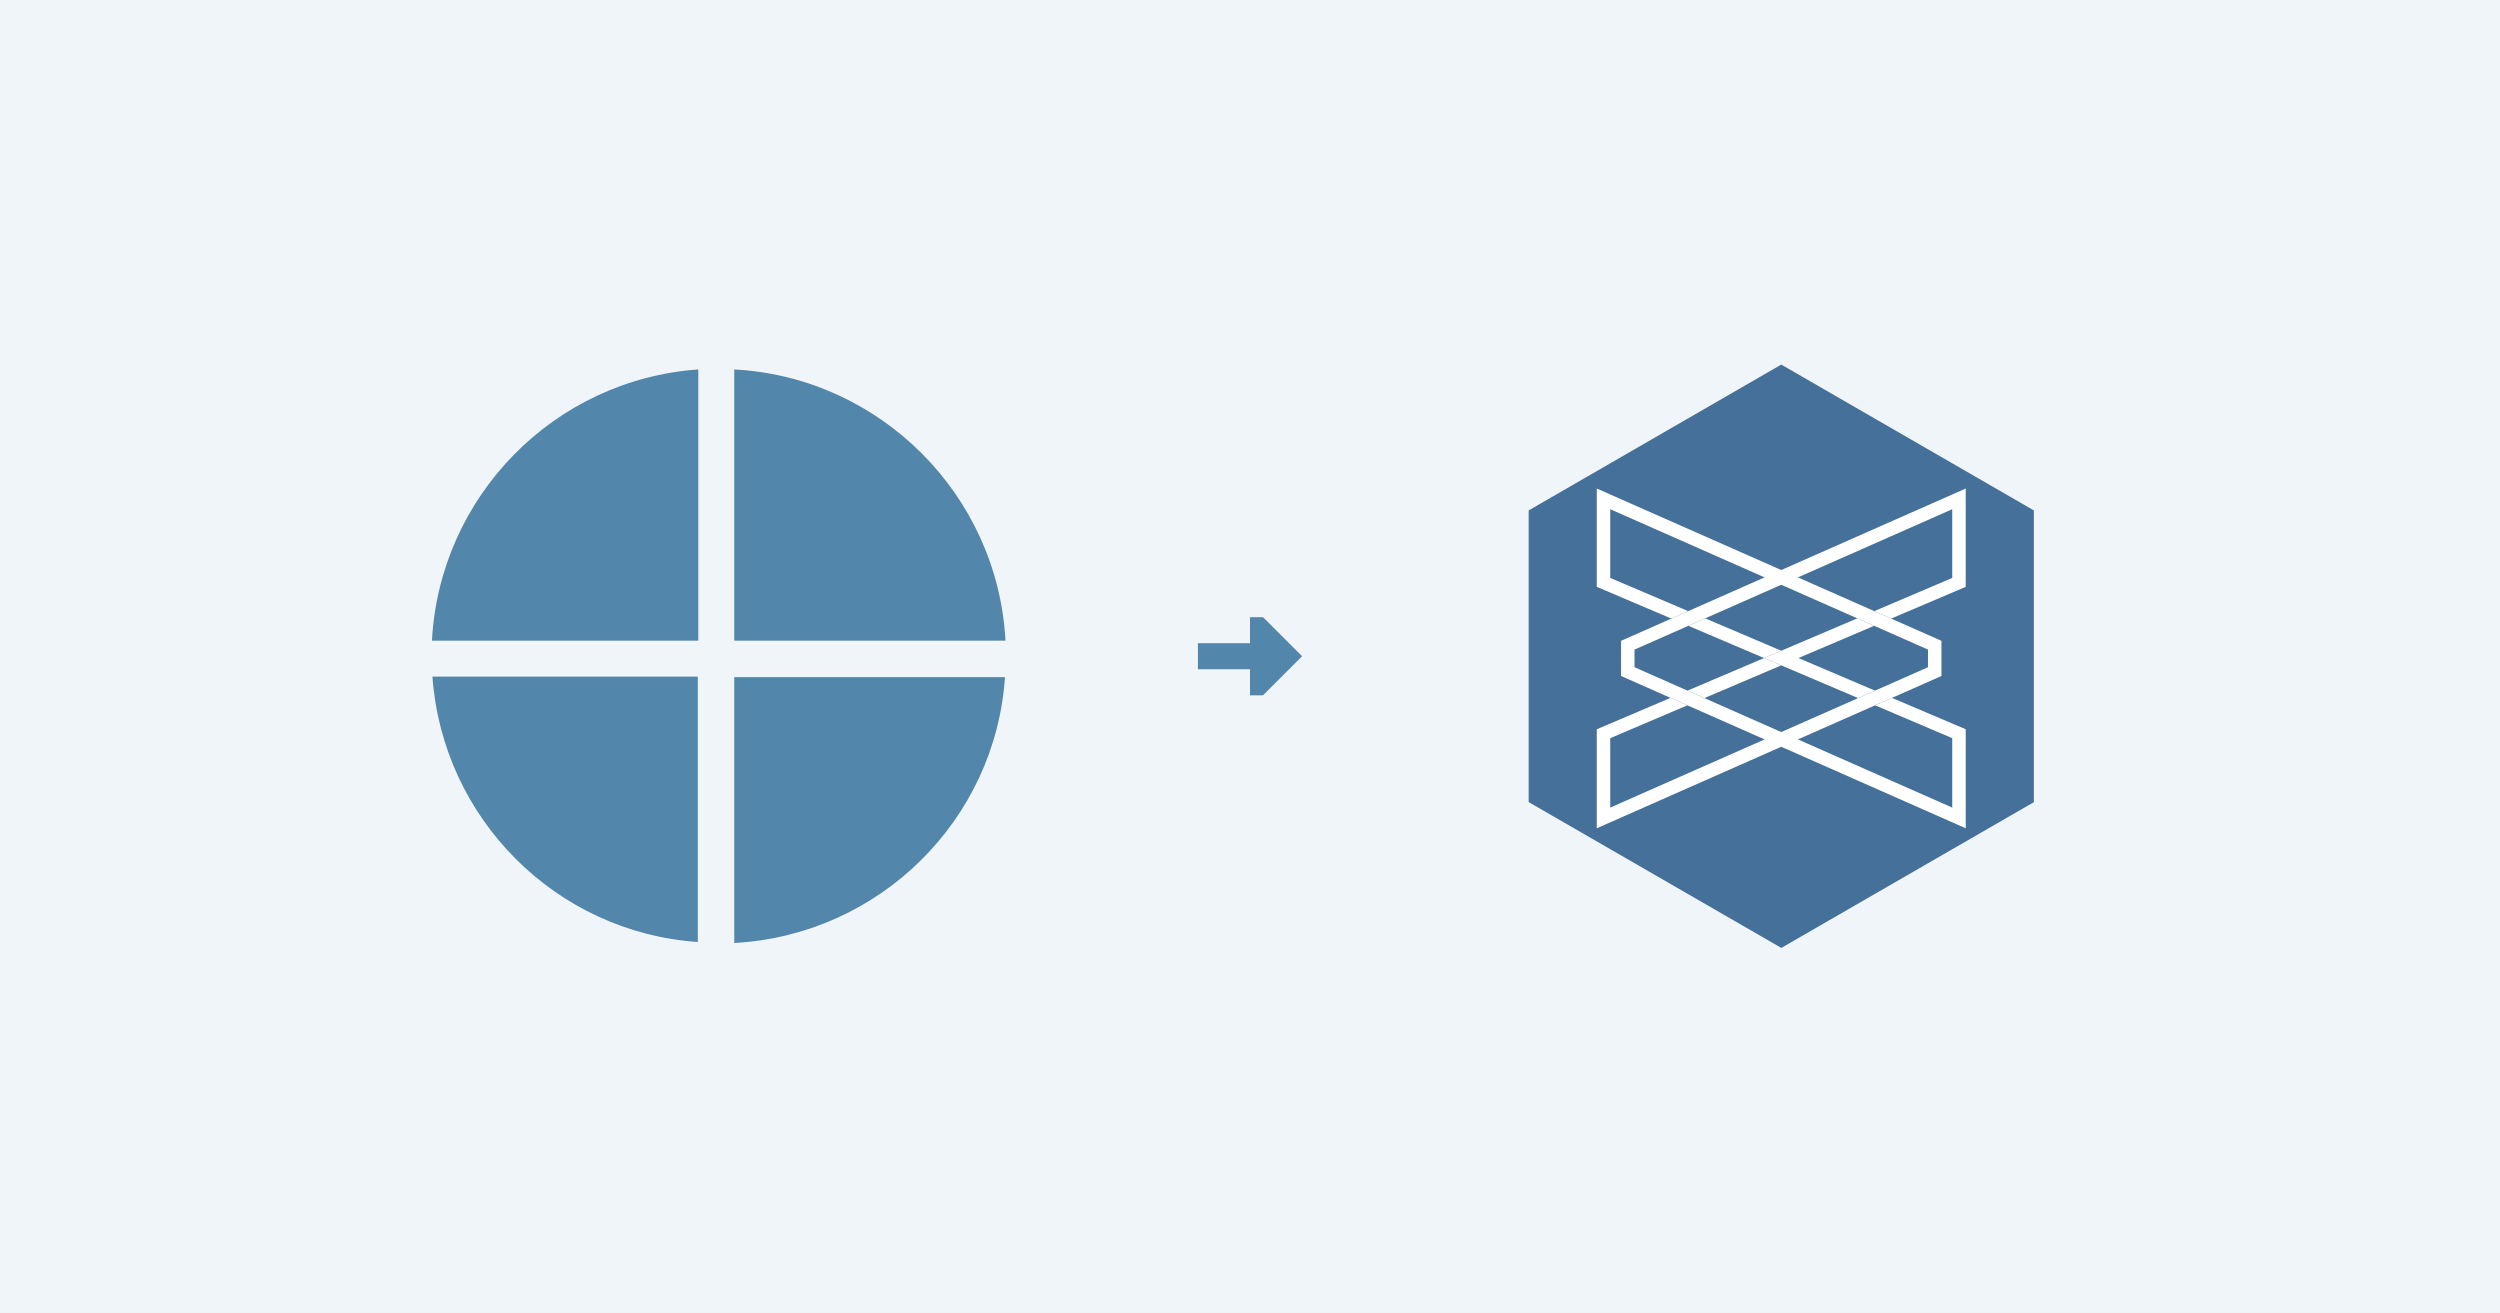
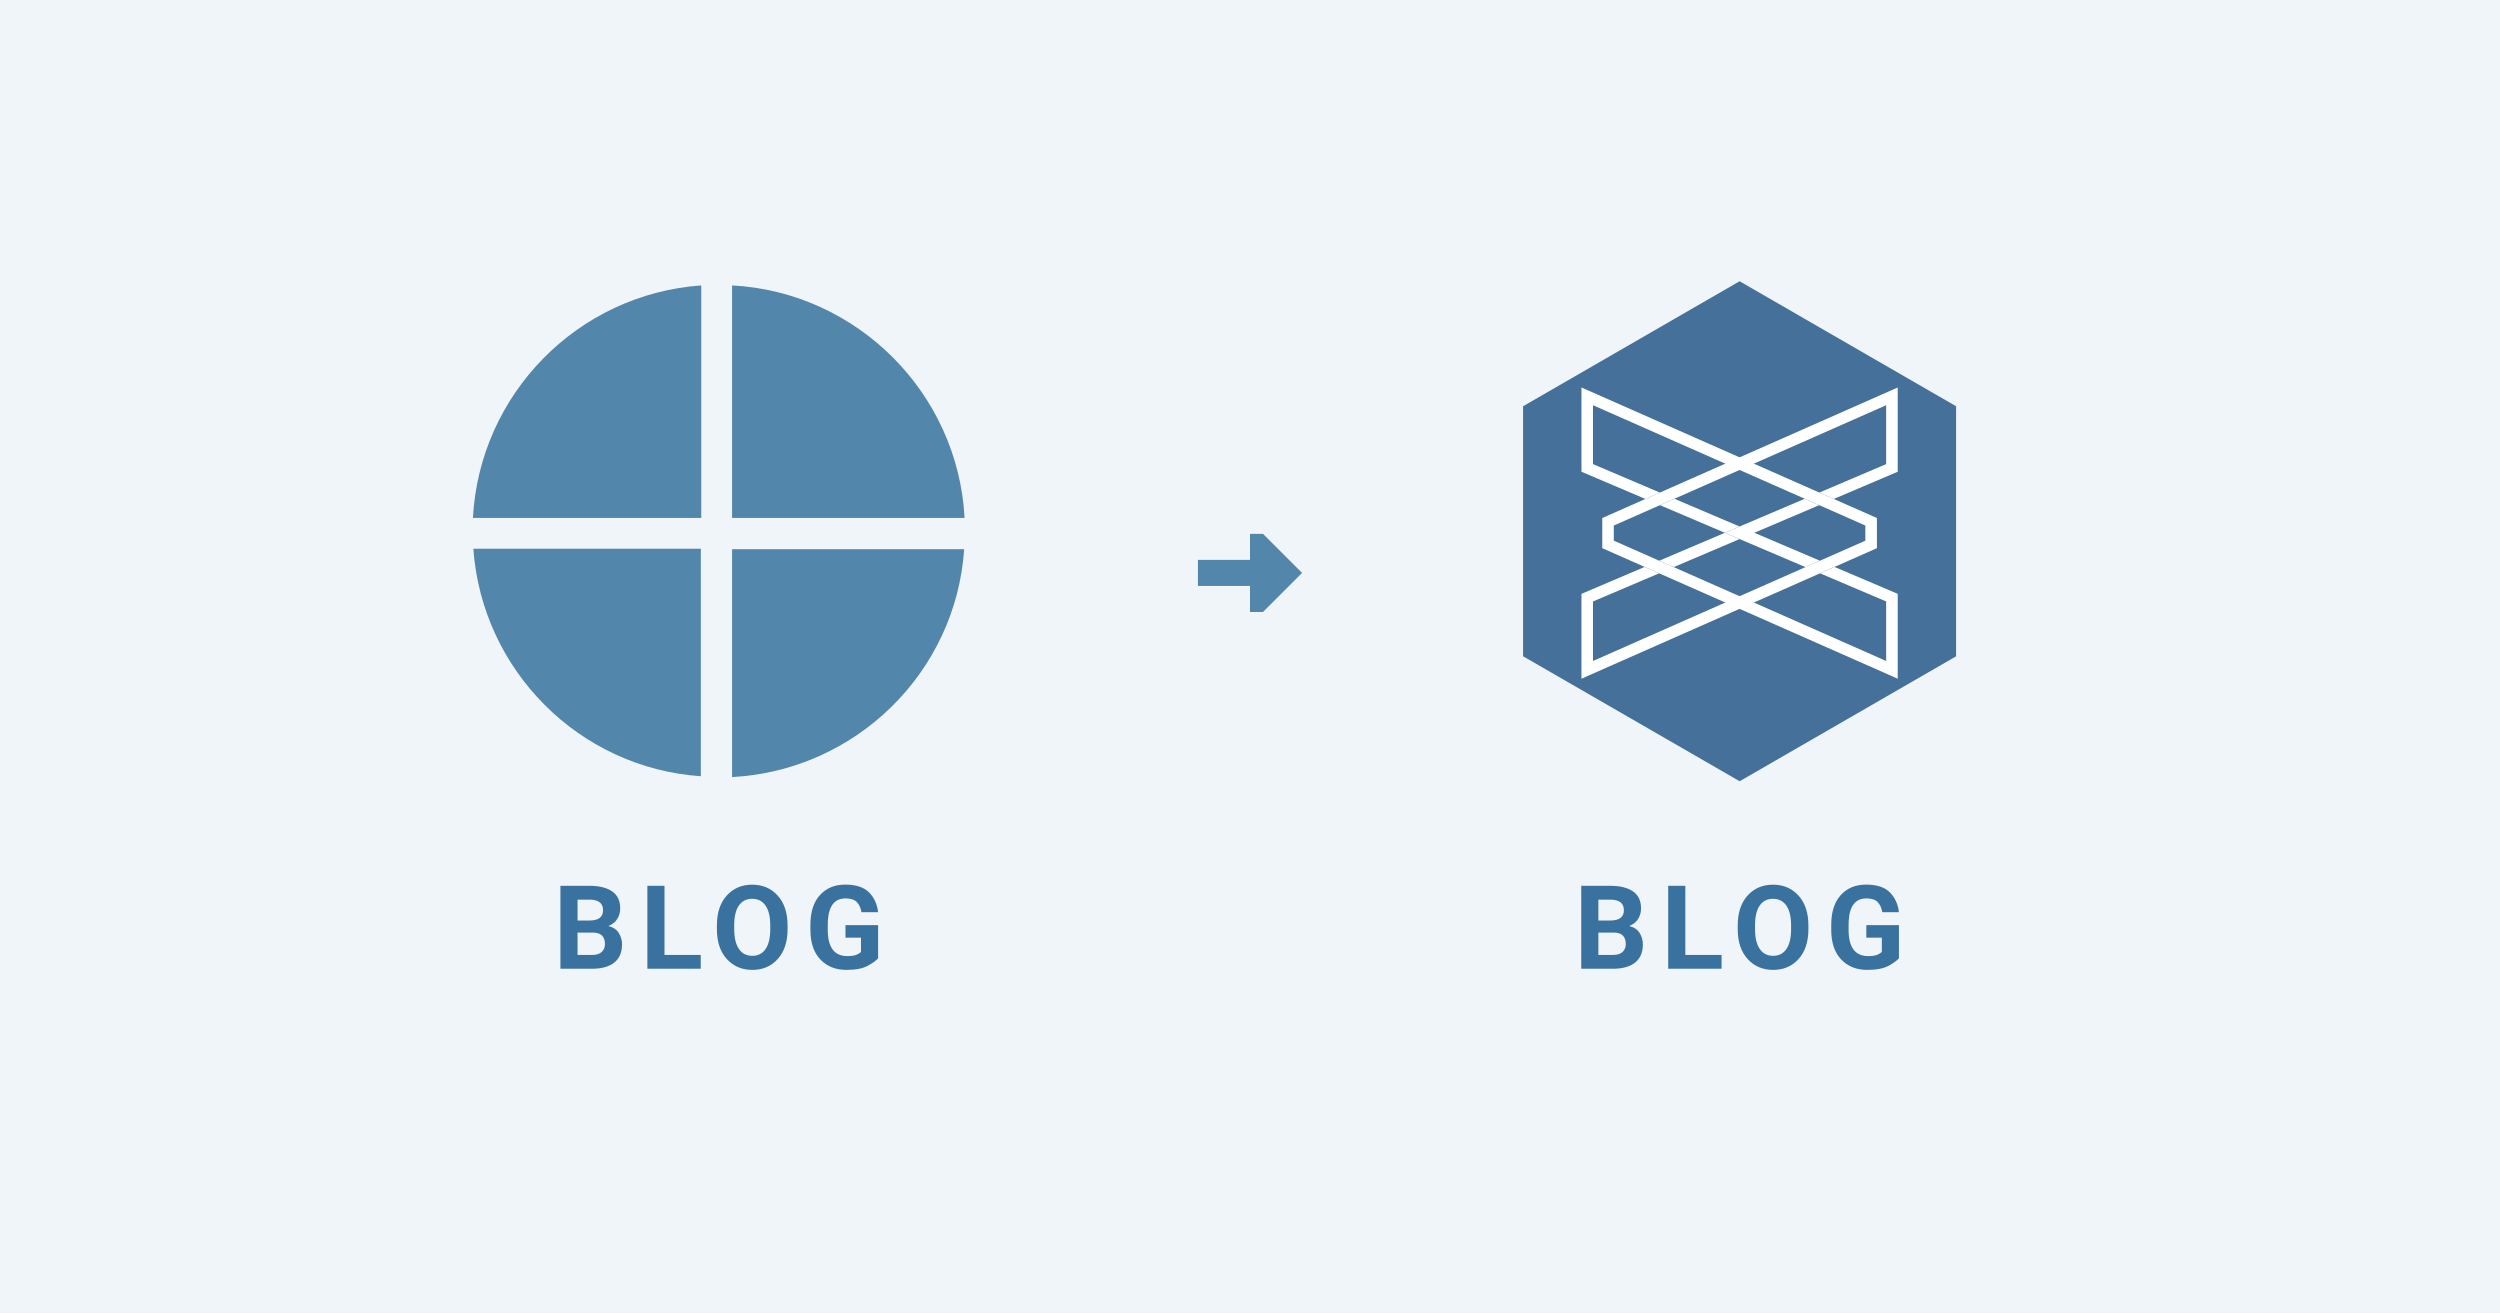
<svg xmlns="http://www.w3.org/2000/svg" width="1200" height="630" viewBox="0 0 1200 630">
  <rect width="1200" height="630" fill="#F0F5F9" />
-   <g transform="translate(205, 175) scale(2.333)">
+   <g transform="translate(225, 135) scale(2.0)">
    <g fill="#5286AB" fill-rule="evenodd" clip-rule="evenodd">
      <path d="M55.8,56.8V1C26.1,3.1,2.6,27.1,1,56.8H55.8z" />
      <path d="M63.2,56.8H119C117.4,26.8,93.2,2.6,63.2,1V56.8z" />
      <path d="M55.8,64.2H1.1c2.1,29.2,25.4,52.6,54.6,54.6V64.2z" />
      <path d="M63.2,64.2V119c29.7-1.6,53.7-25.1,55.7-54.7H63.2z" />
    </g>
  </g>
-   <g transform="translate(555, 290)">
+   <text x="345" y="465" font-family="-apple-system, 'Segoe UI', Roboto, Helvetica, Arial, sans-serif" font-size="56" font-weight="700" letter-spacing="6" text-anchor="middle" fill="#39729E">BLOG</text>
+   <g transform="translate(555, 250)">
    <svg width="90" height="50" viewBox="0 0 16 16" fill="none">
      <path d="M8 6L8 2L10 2L16 8L10 14L8 14L8 10L0 10L0 6L8 6Z" fill="#5286AB" />
    </svg>
  </g>
-   <g transform="translate(715, 175)">
-     <svg width="280" height="280" viewBox="0 0 410 410">
+   <g transform="translate(715, 135)">
+     <svg width="240" height="240" viewBox="0 0 410 410">
      <path d="M205.007,0L27.466,102.496v205.007l177.584,102.496,177.485-102.44V102.496L205.007,0Z" fill="#447099" />
      <g>
        <polygon points="127.75 178.527 139.607 173.284 193.274 149.569 205 144.399 334.661 87.111 334.661 156.213 282.236 178.527 270.378 173.284 325.184 149.948 325.184 101.656 216.712 149.569 205 154.753 151.553 178.366 139.68 183.608 101.858 200.314 101.858 212.713 139.096 229.17 150.968 234.413 205.832 258.639 217.456 263.78 325.184 311.371 325.184 262.568 270.948 239.495 282.82 234.252 334.661 256.317 334.661 325.916 205.862 269.008 194.223 263.867 139.038 239.495 127.165 234.252 92.395 218.875 92.395 194.152 127.75 178.527" fill="#fff" />
        <polygon points="217.077 206.258 270.291 183.608 258.433 178.366 192.894 206.258 259.017 234.413 270.875 229.17 217.077 206.258" fill="#fff" />
        <polygon points="139.096 229.17 150.968 234.413 205 211.413 192.909 206.258 139.096 229.17" fill="#fff" />
        <polygon points="151.553 178.366 139.68 183.608 192.909 206.258 205 201.118 151.553 178.366" fill="#fff" />
        <polygon points="282.236 178.527 270.378 173.284 216.712 149.569 205 144.399 75.339 87.111 75.339 156.213 127.75 178.527 139.607 173.284 84.802 149.948 84.802 101.656 193.274 149.569 205 154.753 258.447 178.366 270.305 183.608 308.127 200.314 308.127 212.713 270.889 229.17 259.017 234.413 204.168 258.639 192.529 263.78 84.802 311.371 84.802 262.568 139.038 239.495 127.165 234.252 75.339 256.317 75.339 325.916 204.124 269.008 215.762 263.867 270.948 239.495 282.82 234.252 317.605 218.875 317.605 194.152 282.236 178.527" fill="#fff" />
      </g>
    </svg>
  </g>
+   <text x="835" y="465" font-family="-apple-system, 'Segoe UI', Roboto, Helvetica, Arial, sans-serif" font-size="56" font-weight="700" letter-spacing="6" text-anchor="middle" fill="#39729E">BLOG</text>
</svg>
